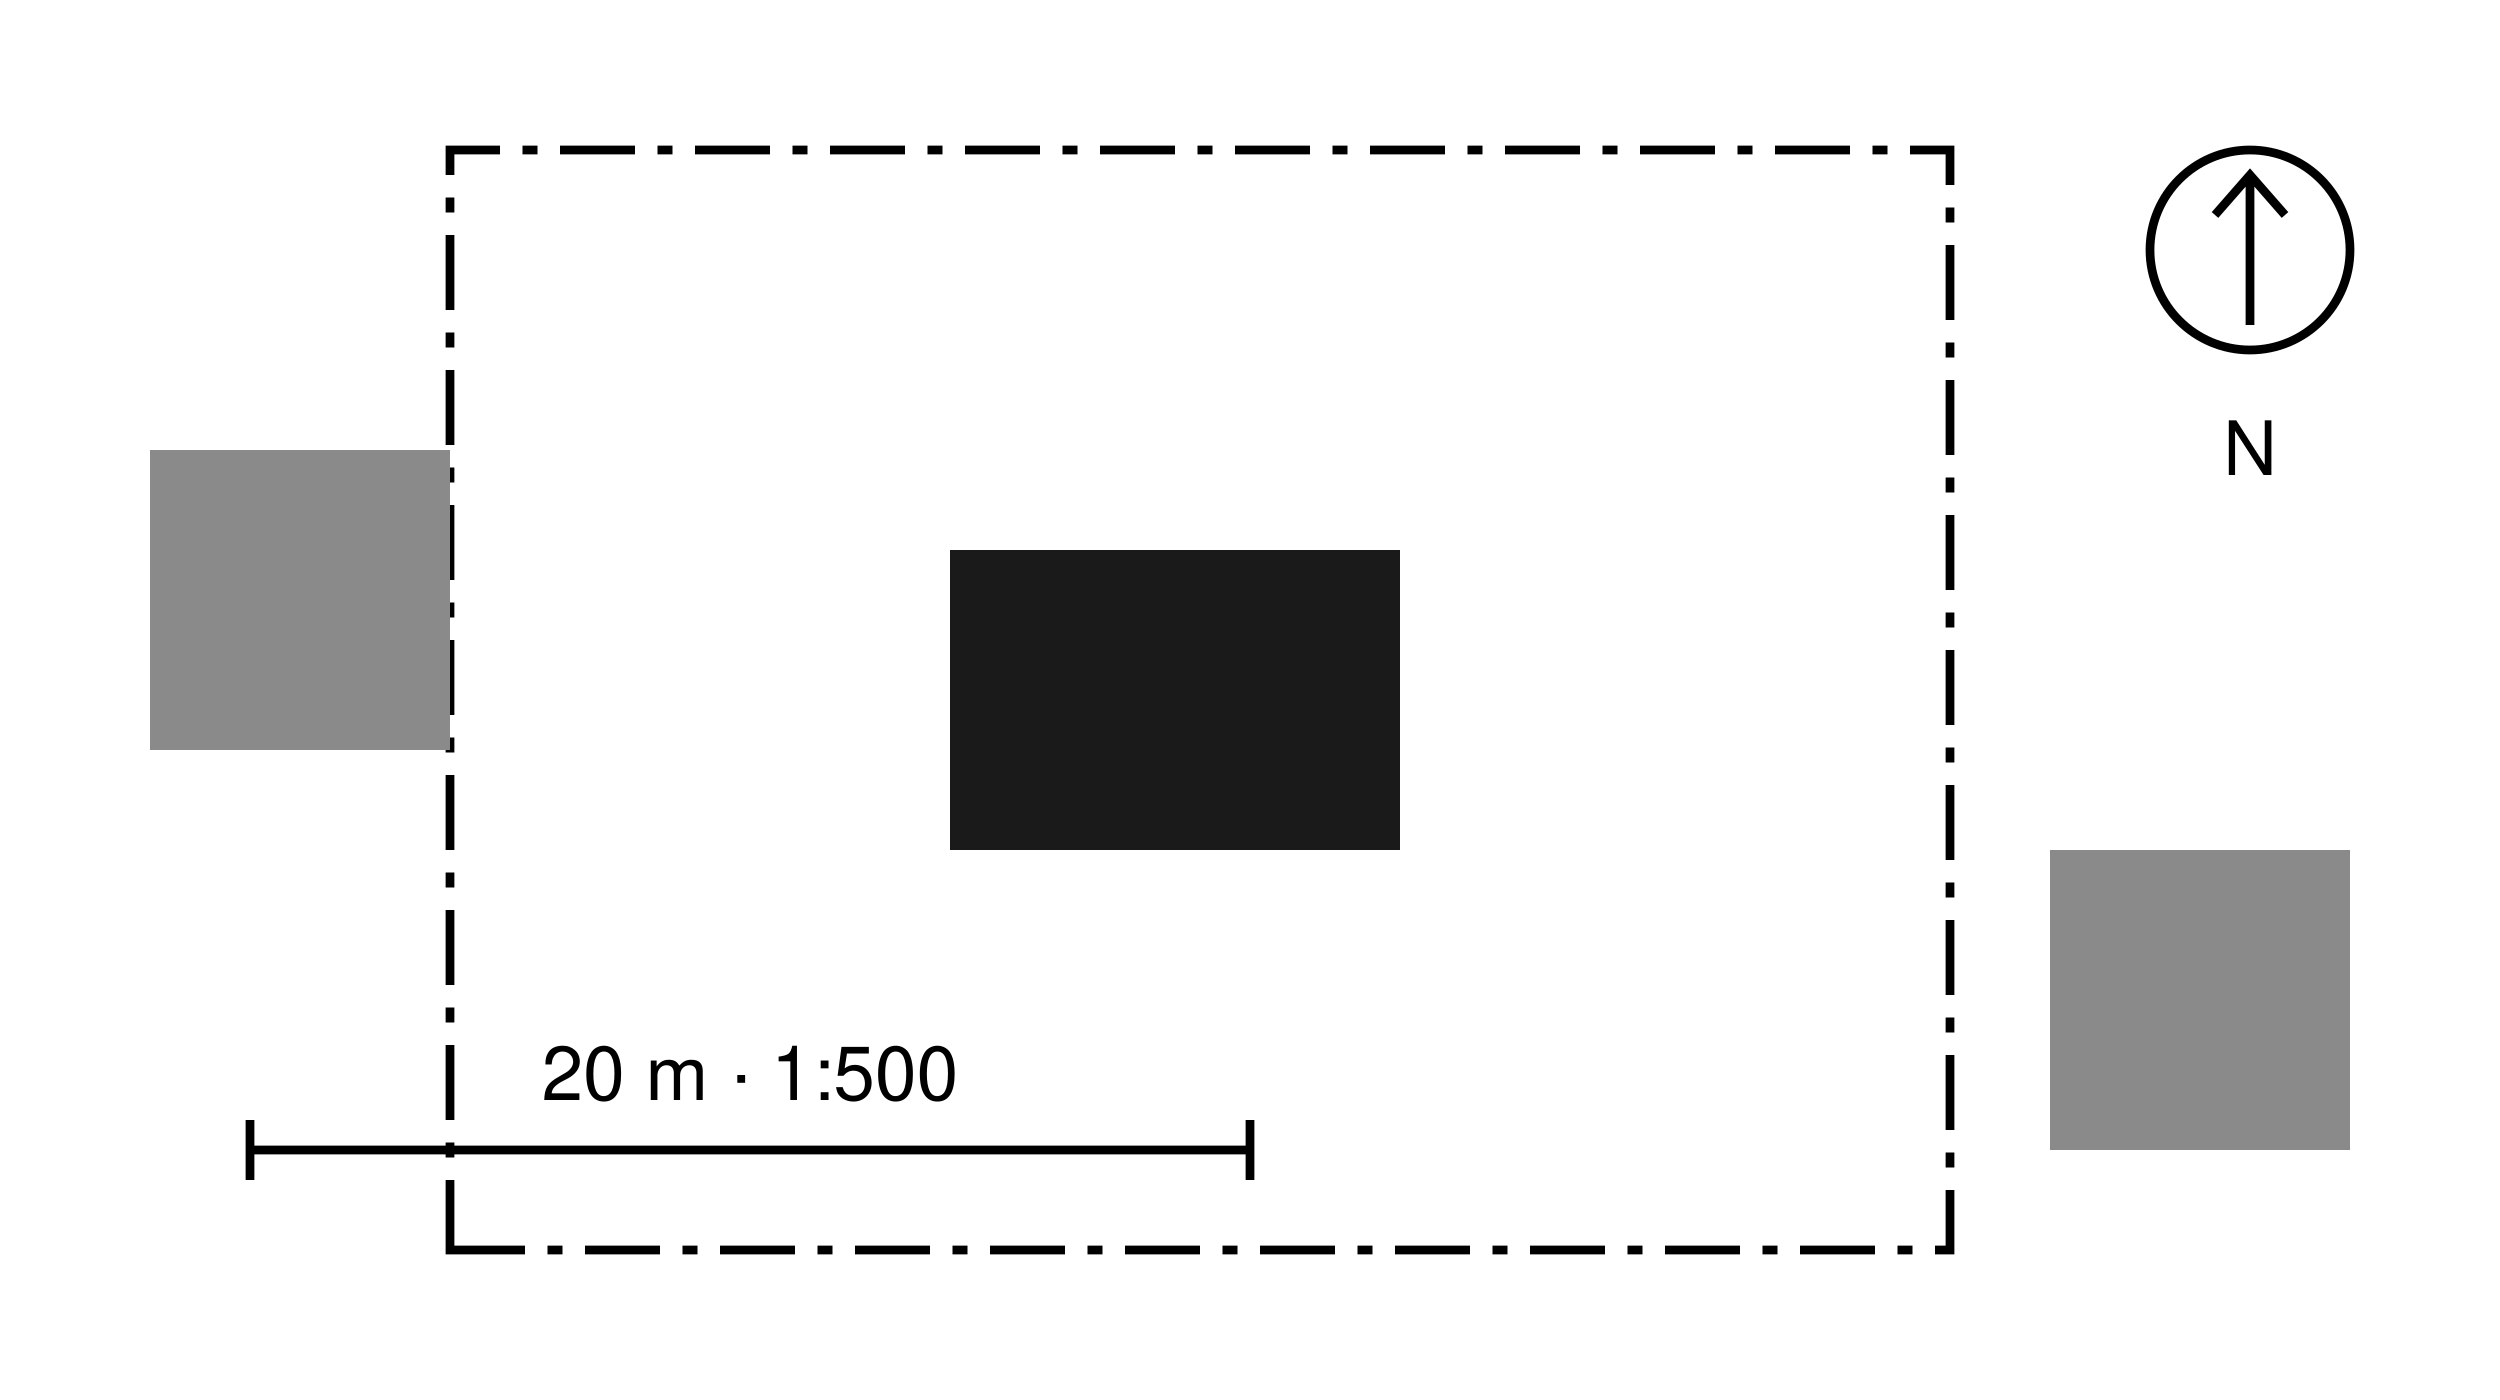
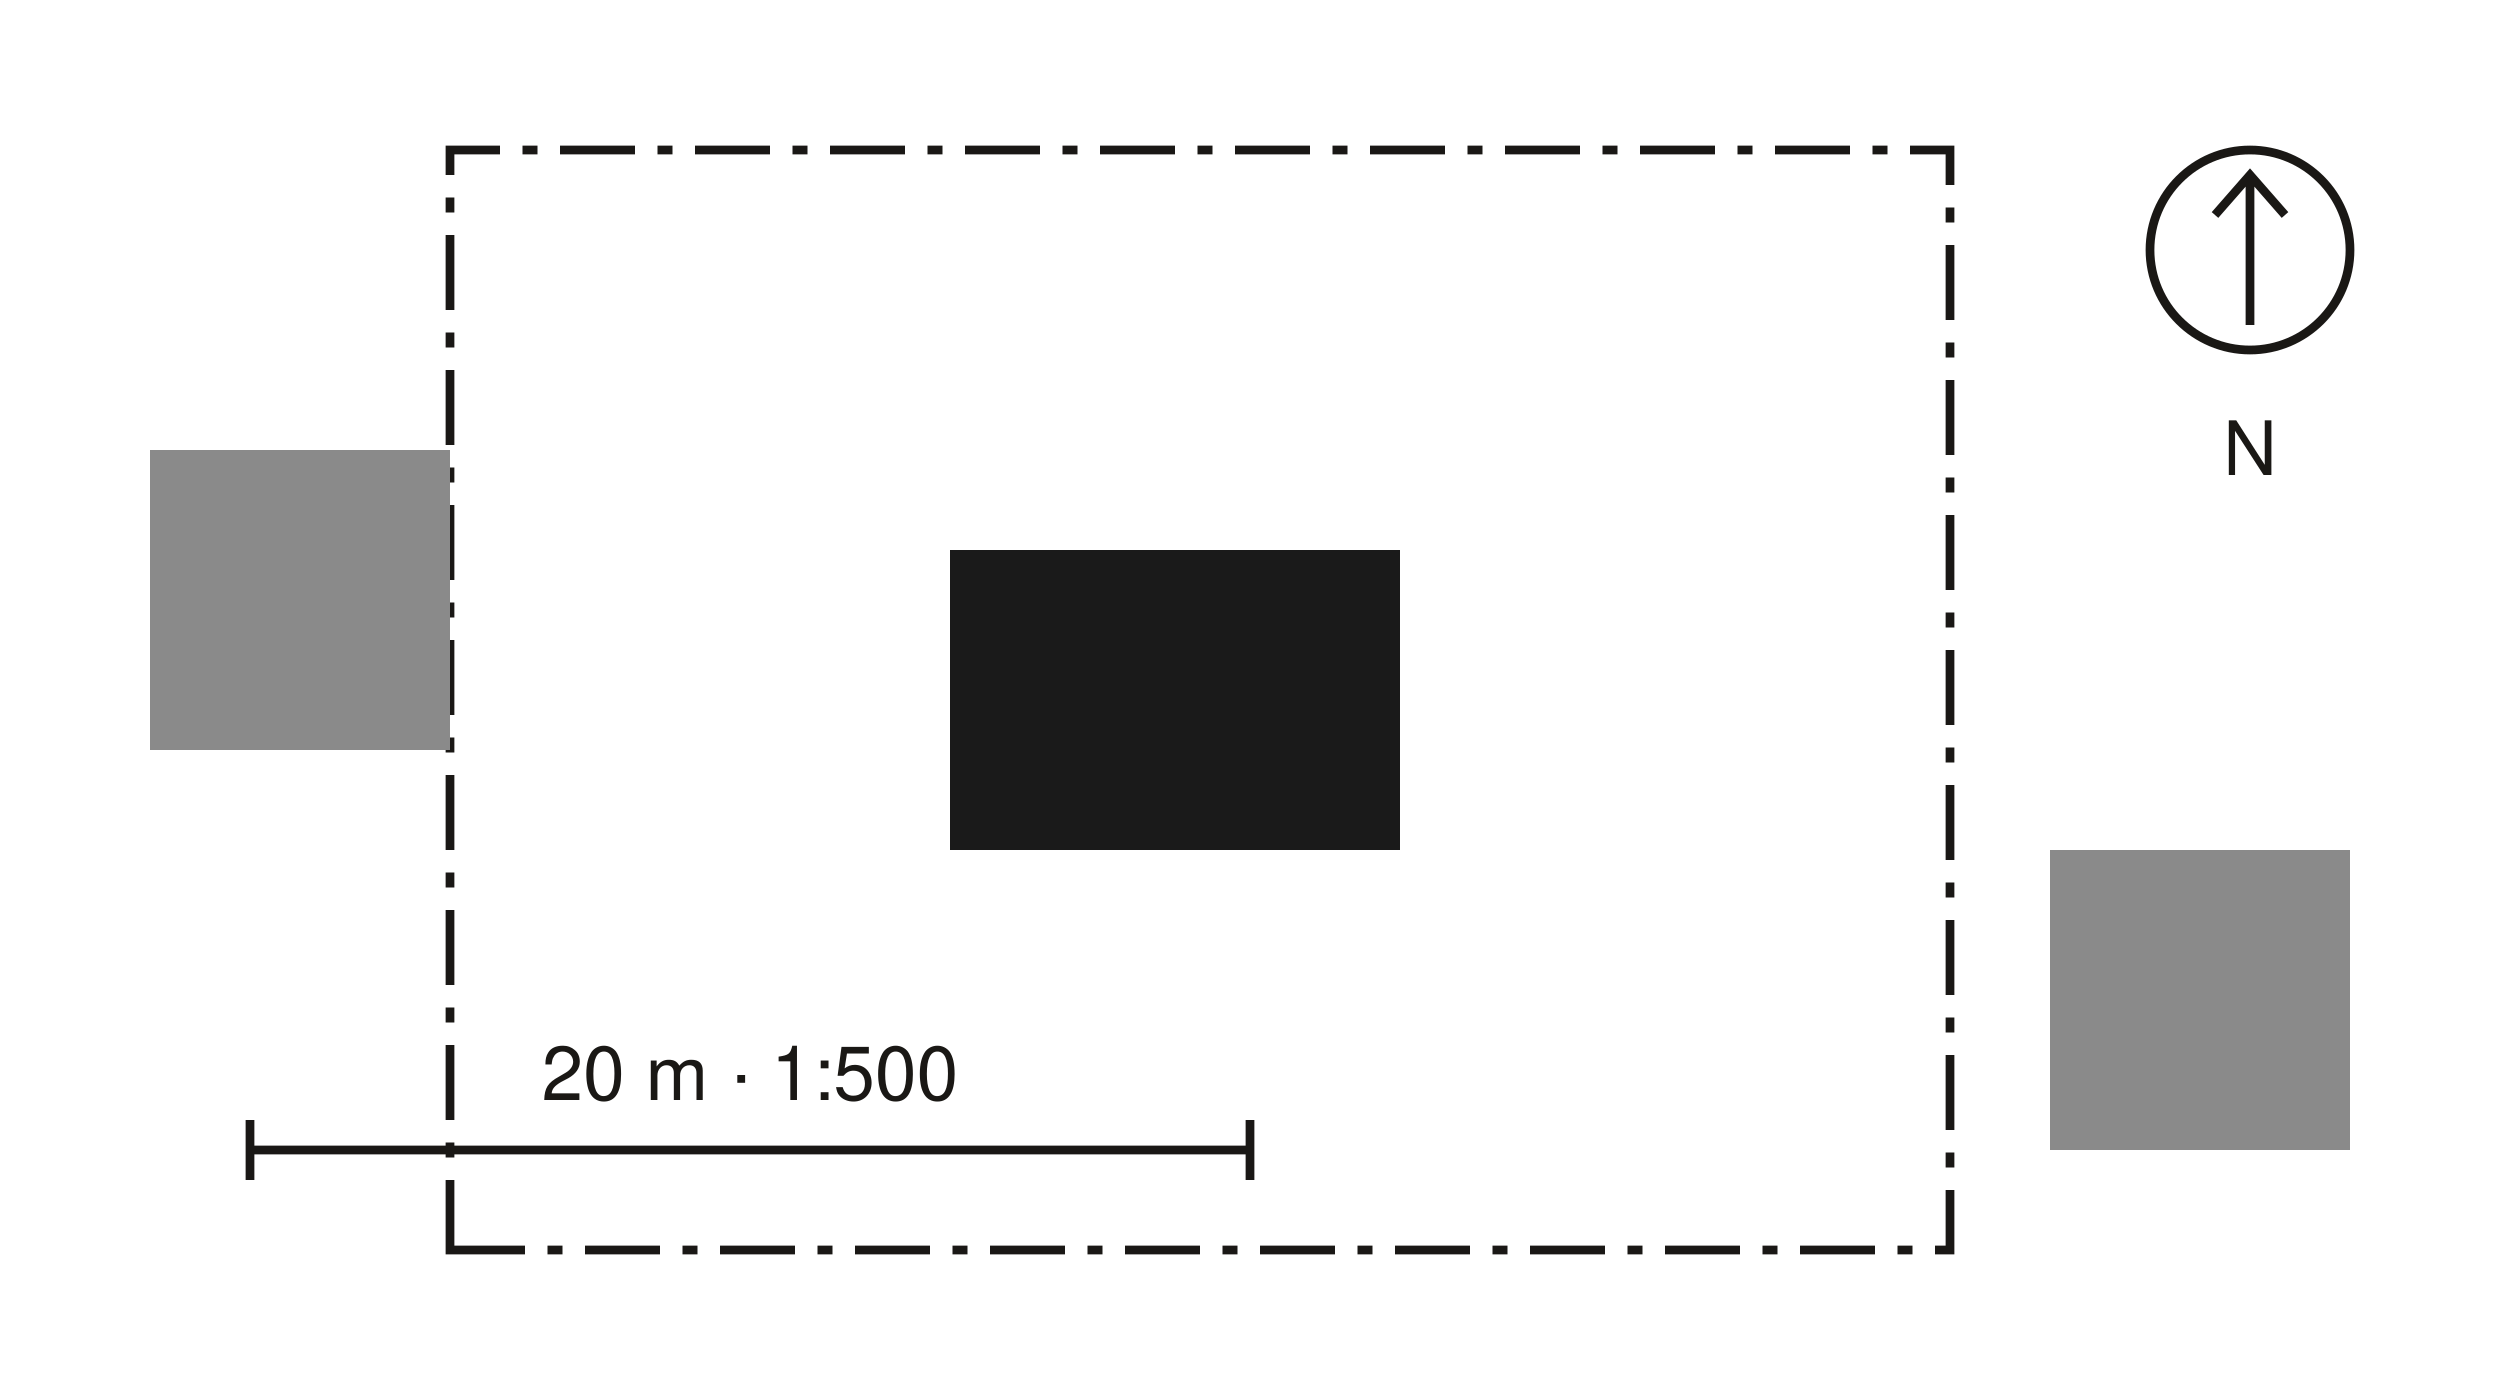
<svg xmlns="http://www.w3.org/2000/svg" width="100.00mm" height="56.00mm" viewBox="0 0 100.00 56.00" font-family="Helvetica, Arial, sans-serif">
  <rect width="100.00" height="56.00" fill="white" />
-   <polygon points="18.00,50.00 78.00,50.00 78.00,6.00 18.00,6.00" fill="none" stroke="black" stroke-width="0.35" stroke-dasharray="3 0.9 0.6 0.9" />
+   <polygon points="18.00,50.00 78.00,50.00 78.00,6.00 18.00,6.00" fill="none" stroke="#1A1815" stroke-width="0.35" stroke-dasharray="3 0.9 0.6 0.9" />
  <polygon points="82.00,46.00 94.00,46.00 94.00,34.00 82.00,34.00" fill="#8a8a8a" stroke="none" />
  <polygon points="6.00,30.00 18.00,30.00 18.00,18.00 6.00,18.00" fill="#8a8a8a" stroke="none" />
  <polygon points="38.00,34.00 56.00,34.00 56.00,22.00 38.00,22.00" fill="#1a1a1a" stroke="none" />
-   <g stroke="black" fill="none" stroke-width="0.35">
+   <g stroke="#1A1815" fill="none" stroke-width="0.35">
    <circle cx="90.00" cy="10.00" r="4" />
    <path d="M 90.00 13.00 L 90.00 7.00 M 88.60 8.60 L 90.00 7.00 L 91.40 8.60" />
-     <text x="90.00" y="19.00" text-anchor="middle" font-size="3" stroke="none" fill="black">N</text>
+     <text x="90.00" y="19.00" text-anchor="middle" font-size="3" stroke="none" fill="#1A1815">N</text>
  </g>
-   <g stroke="black" fill="black" stroke-width="0.35">
+   <g stroke="#1A1815" fill="#1A1815" stroke-width="0.35">
    <line x1="10.00" y1="46.00" x2="50.00" y2="46.00" />
    <line x1="10.00" y1="44.80" x2="10.00" y2="47.20" />
    <line x1="50.00" y1="44.80" x2="50.00" y2="47.20" />
    <text x="30.00" y="44.00" text-anchor="middle" font-size="3" stroke="none">20 m · 1:500</text>
  </g>
</svg>
